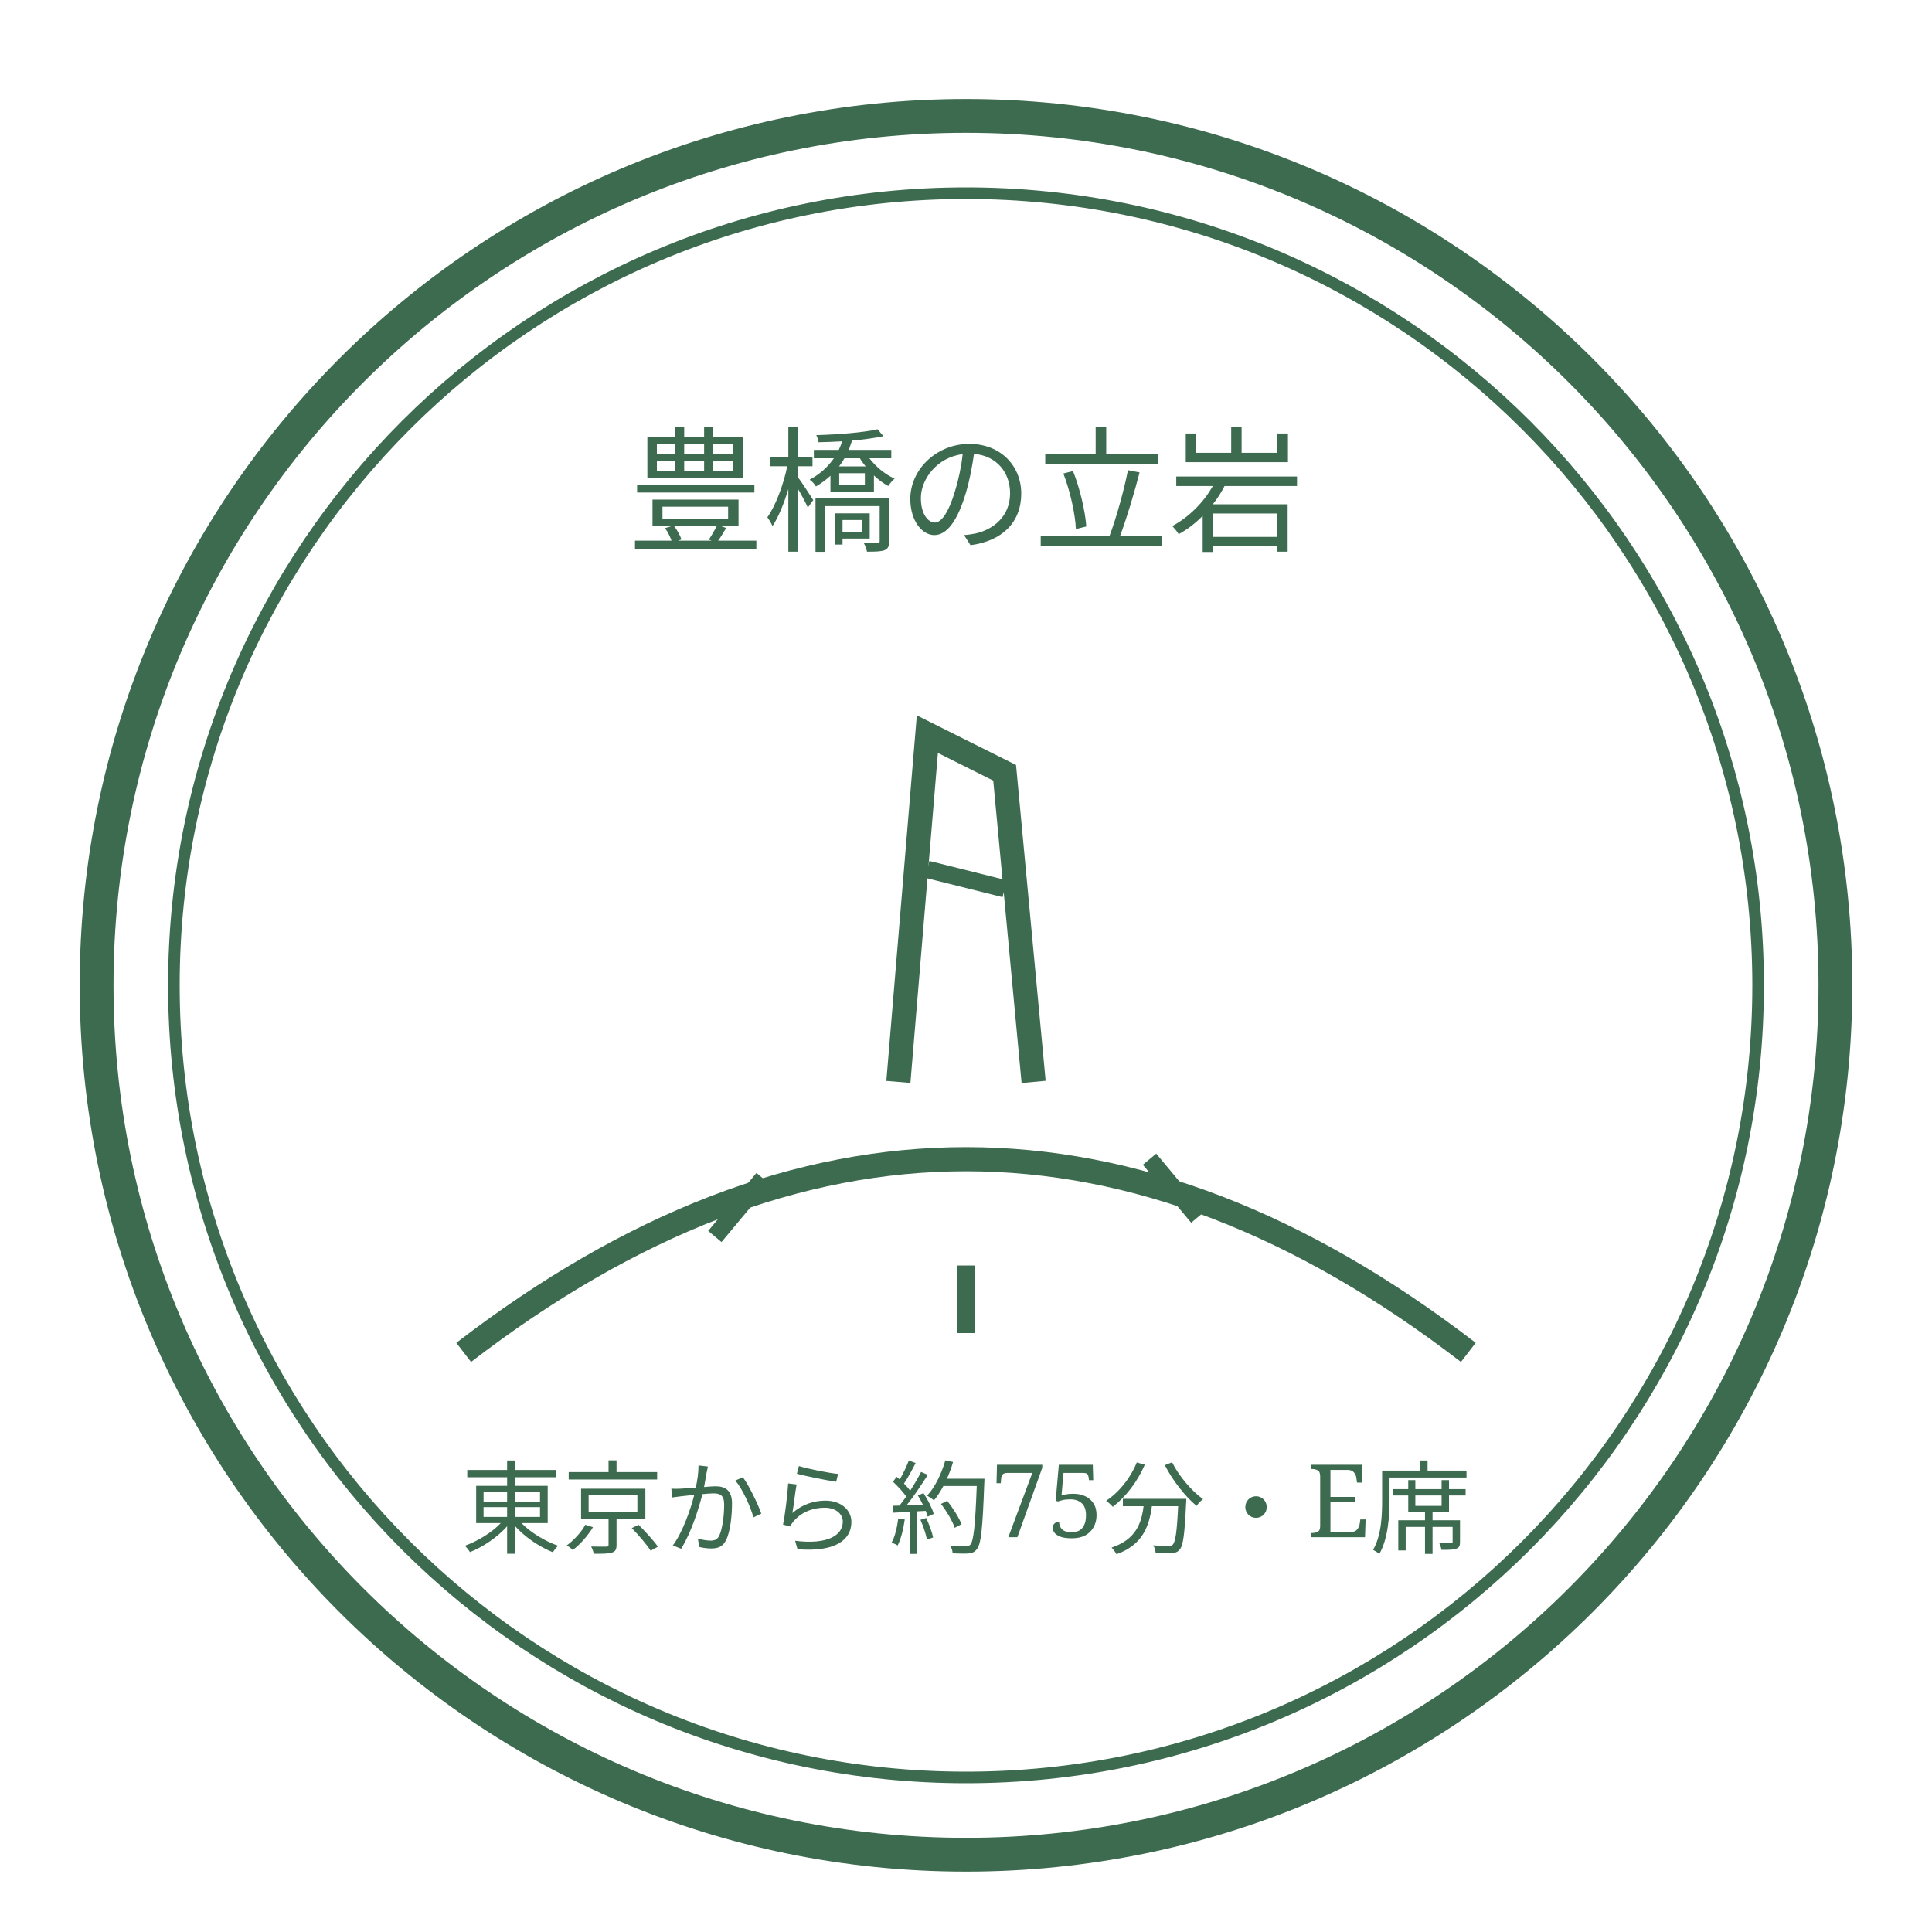
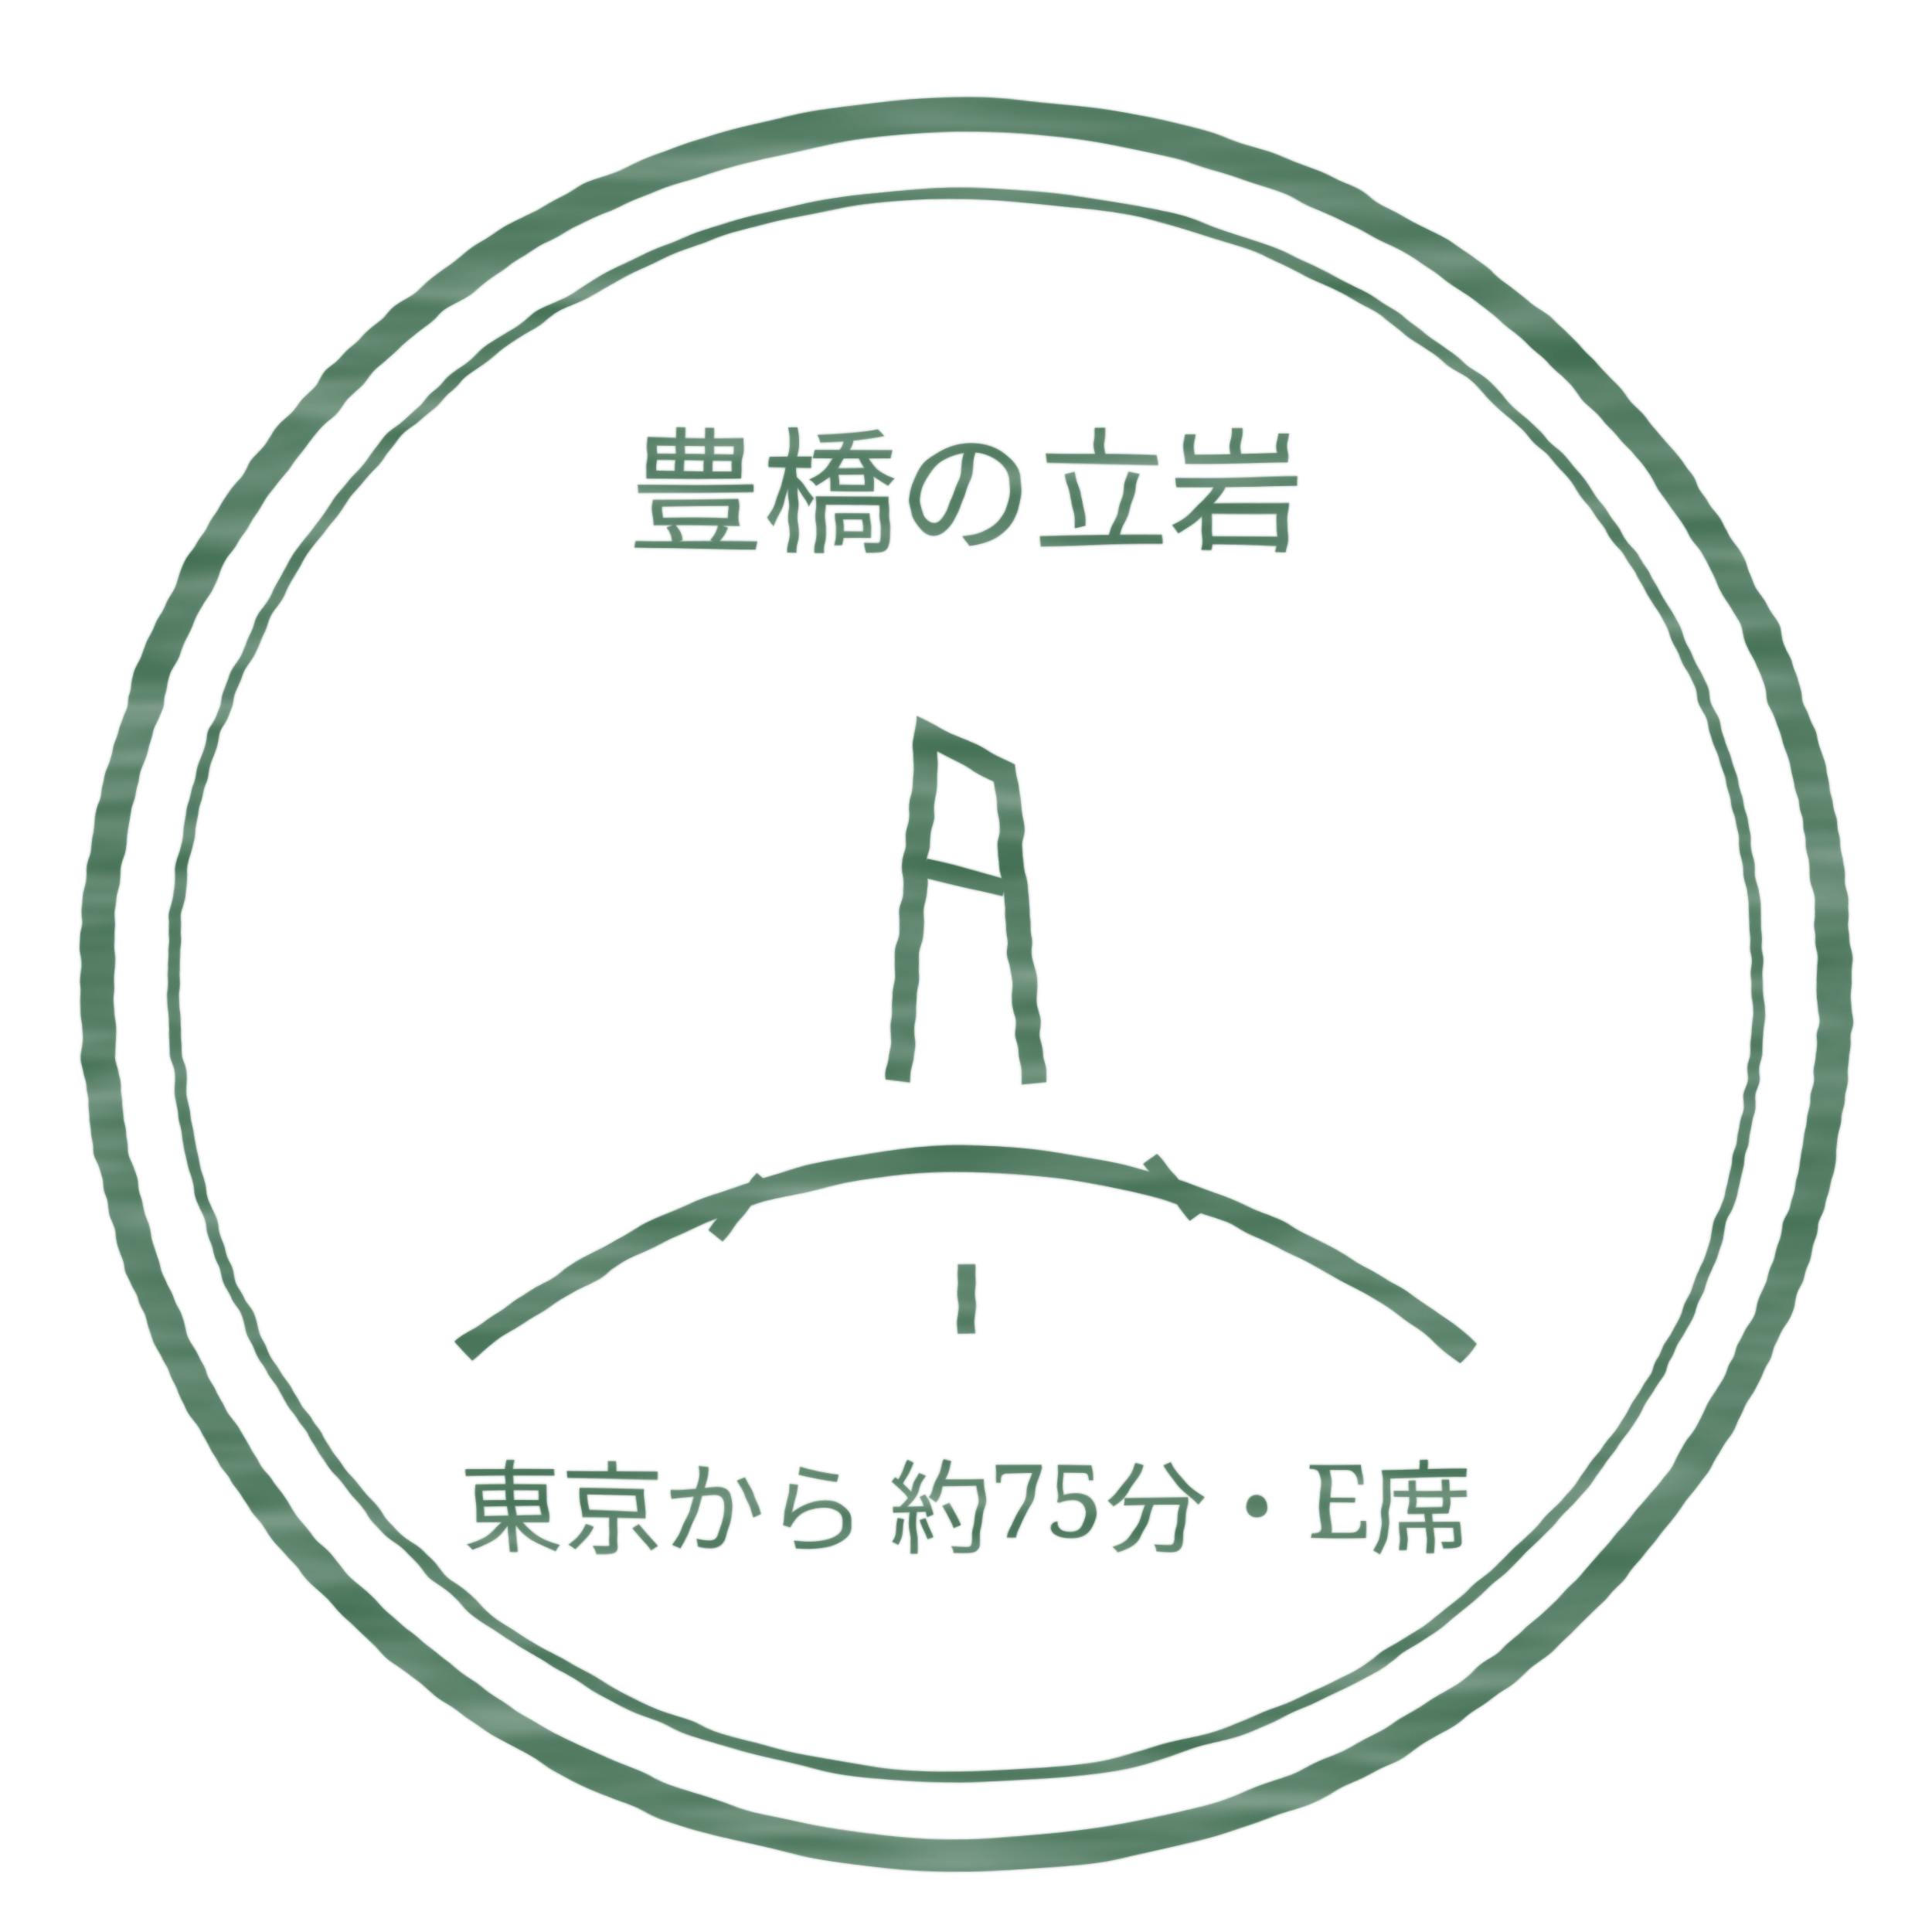
<svg xmlns="http://www.w3.org/2000/svg" viewBox="0 0 200 200" role="img" aria-label="豊橋の立岩 車窓スタンプ">
-   <g stroke="#3d6b4f" fill="#3d6b4f">
+   <defs>
+     <filter id="stampInk" x="-5%" y="-5%" width="110%" height="110%" color-interpolation-filters="sRGB">
+       <feTurbulence type="fractalNoise" baseFrequency="0.045 0.32" numOctaves="2" seed="17" result="paperGrain" />
+       <feDisplacementMap in="SourceGraphic" in2="paperGrain" scale="0.85" xChannelSelector="R" yChannelSelector="G" result="roughInk" />
+       <feColorMatrix in="paperGrain" type="matrix" values="0 0 0 0 1  0 0 0 0 1  0 0 0 0 1  0.3 0.3 0.3 0 0.15" result="inkDensity" />
+       <feComposite in="roughInk" in2="inkDensity" operator="in" result="unevenInk" />
+       <feGaussianBlur in="unevenInk" stdDeviation="0.16" result="inkBleed" />
+       <feMerge>
+         <feMergeNode in="inkBleed" />
+         <feMergeNode in="unevenInk" />
+       </feMerge>
+     </filter>
+   </defs>
+   <g stroke="#3d6b4f" fill="#3d6b4f" filter="url(#stampInk)">
    <circle cx="100" cy="102" r="90" fill="none" stroke-width="3.5" />
    <circle cx="100" cy="102" r="82" fill="none" stroke-width="1.2" />
    <text x="100" y="56" text-anchor="middle" font-size="14" font-weight="500" font-family="'Shippori Mincho','Hiragino Mincho ProN','Yu Mincho',serif" stroke="none">豊橋の立岩</text>
    <path d="M48 140 Q100 100 152 140" fill="none" stroke-width="2.5" />
    <path d="M93 112 L96 76 L104 80 L107 112" fill="none" stroke-width="2.5" />
    <path d="M96 90 L104 92" fill="none" stroke-width="1.8" />
    <path d="M74 128 l5 -6 M124 126 l-5 -6 M100 138 v-7" fill="none" stroke-width="1.8" />
    <text x="100" y="160" text-anchor="middle" font-size="10.5" font-family="'Shippori Mincho','Hiragino Mincho ProN','Yu Mincho',serif" stroke="none">東京から 約75分・E席</text>
  </g>
</svg>
